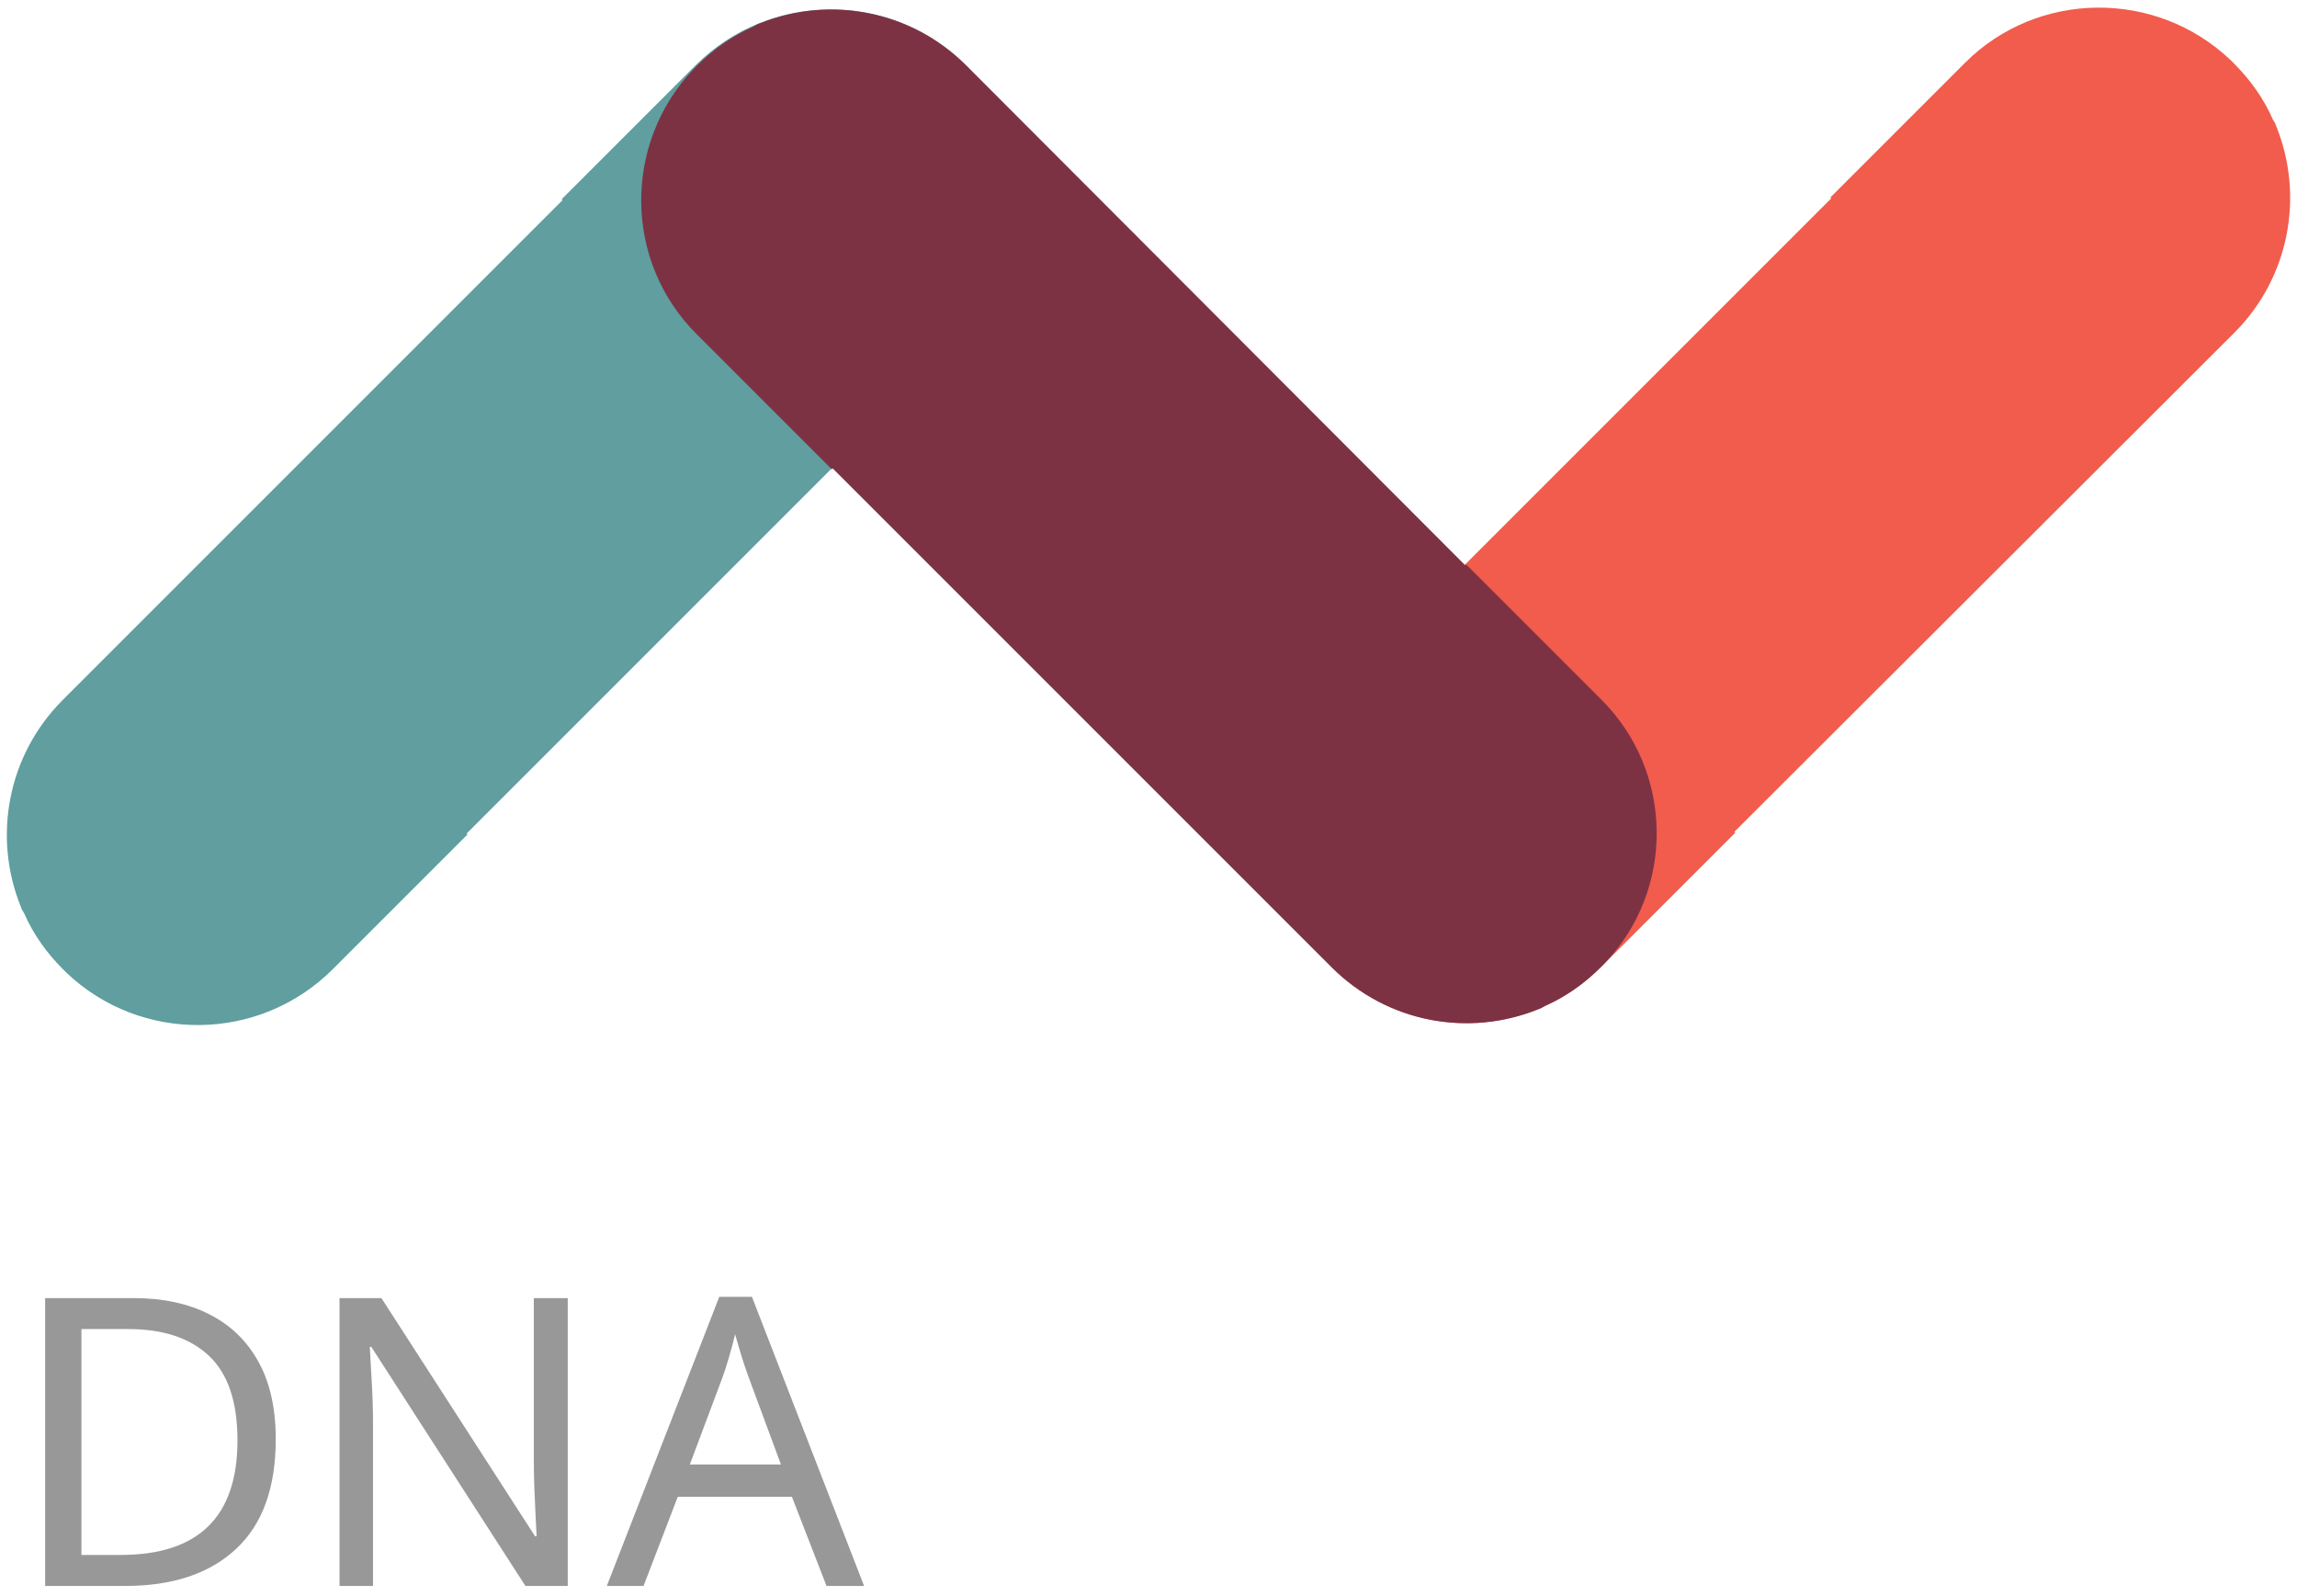
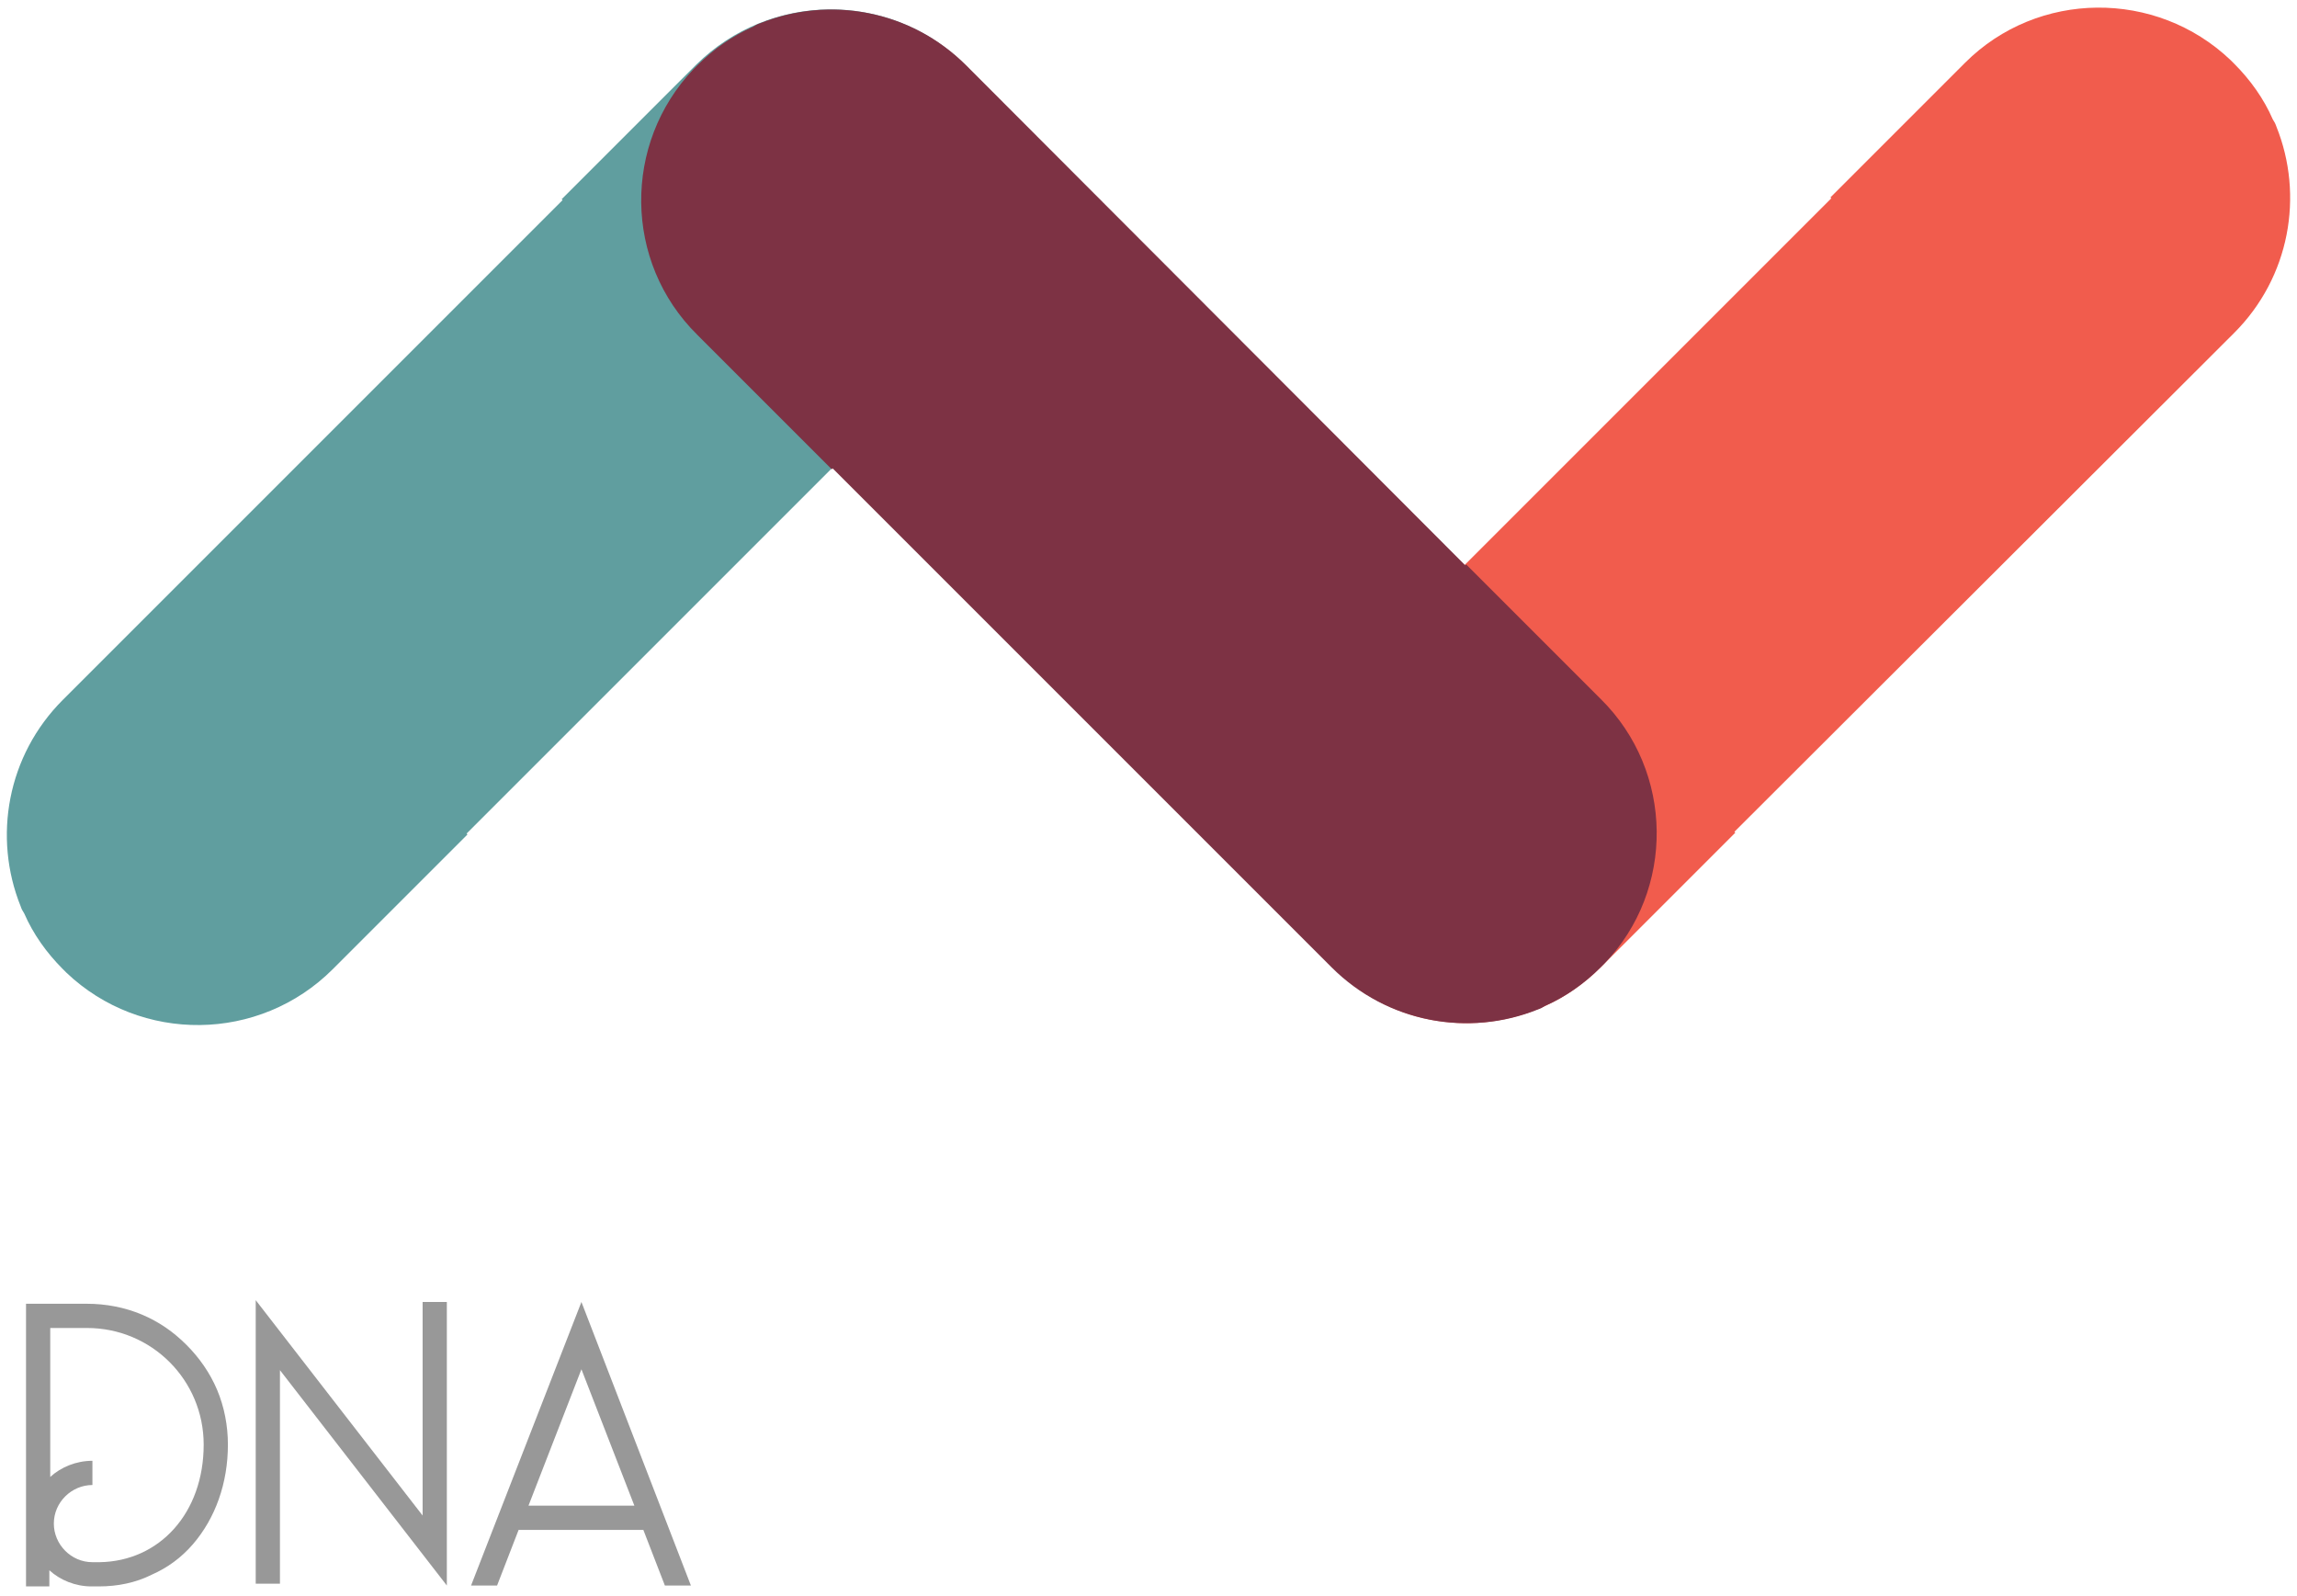
<svg xmlns="http://www.w3.org/2000/svg" version="1.1" id="Layer_1" x="0px" y="0px" width="256px" height="177.8px" viewBox="0 0 256 177.8" style="enable-background:new 0 0 256 177.8;" xml:space="preserve">
-   <path style="fill:#609E9F;" d="M171.4,112.1C171.4,112.1,171.4,112.1,171.4,112.1C171.4,112.1,171.4,112.1,171.4,112.1z" />
-   <text transform="matrix(1 0 0 1 0.6699 176.7463)" style="fill:#989898; font-family:'400ml-Regular'; font-size:44.941px;">DNA</text>
+   <style type="text/css">
+ 	.st0{fill:#609E9F;}
+ 	.st1{enable-background:new    ;}
+ 	.st2{fill:#989898;}
+ 	.st3{fill:#F15C4D;}
+ 	.st4{fill:#7D3244;}
+ </style>
+   <path class="st0" d="M171.4,112.1L171.4,112.1L171.4,112.1z" />
+   <g class="st1">
+     <path class="st2" d="M15.8,146.5c1.9,0.8,3.5,1.9,5,3.4c1.4,1.4,2.6,3.1,3.4,5c0.8,1.9,1.2,4,1.2,6.1c0,4.3-1.4,8.2-3.9,11.1   c-1.3,1.5-2.8,2.6-4.6,3.4c-1.8,0.9-3.8,1.3-5.9,1.3h-0.8c-1.8,0-3.5-0.7-4.7-1.8v1.8H2.9v-31.5h6.8   C11.8,145.3,13.9,145.7,15.8,146.5z M22.7,161c0-7.2-5.8-13-13-13H5.6v16.6c1.2-1.1,2.9-1.8,4.7-1.8v2.7c-2.3,0-4.3,1.9-4.3,4.3   c0,2.3,1.9,4.3,4.3,4.3h0.8C17.8,174,22.7,168.6,22.7,161z" />
+     <path class="st2" d="M49.8,176.7l-18.6-24v23.8h-2.7v-31.6l18.6,24v-23.8h2.7V176.7z" />
+     <path class="st2" d="M64.8,145.1L77,176.7h-2.9l-2.4-6.2H57.8l-2.4,6.2h-2.9L64.8,145.1z M70.7,167.8l-5.9-15.2l-5.9,15.2H70.7z" />
+   </g>
  <g>
-     <path style="fill:#F15C4D;" d="M178.4,107.8l15-15l-0.1-0.1L249,37.1c6.2-6.2,7.8-15.3,4.7-23c0,0,0,0,0,0   c-0.1-0.3-0.2-0.5-0.4-0.8c-1-2.3-2.5-4.4-4.3-6.2l-0.4-0.4C240.3-1.2,227.1-1.1,219,7l-15,15l0.1,0.1l-55.6,55.6   c-6.2,6.2-7.8,15.3-4.7,23c0,0,0,0,0,0c0.1,0.3,0.2,0.5,0.4,0.8c1,2.3,2.5,4.4,4.3,6.2l0.4,0.4C157,116.1,170.2,116,178.4,107.8z" />
-     <path style="fill:#609E9F;" d="M37.1,108l15-15L52,92.9l55.6-55.6c6.2-6.2,7.8-15.3,4.7-23c0,0,0,0,0,0c-0.1-0.3-0.2-0.5-0.4-0.8   c-1-2.3-2.5-4.4-4.3-6.2l-0.4-0.4C99-1,85.8-0.9,77.6,7.2l-15,15l0.1,0.1L7,78c-6.2,6.2-7.8,15.3-4.7,23c0,0,0,0,0,0   c0.1,0.3,0.2,0.5,0.4,0.8c1,2.3,2.5,4.4,4.3,6.2l0.4,0.4C15.7,116.3,28.9,116.2,37.1,108z" />
-     <path style="fill:#7D3244;" d="M178.4,77.9l-15-15l-0.1,0.1L107.7,7.3c-6.2-6.2-15.3-7.8-23-4.7c0,0,0,0,0,0   c-0.3,0.1-0.5,0.2-0.8,0.4c-2.3,1-4.4,2.5-6.2,4.3l-0.4,0.4c-7.9,8.3-7.8,21.5,0.4,29.6l15,15l0.1-0.1l55.6,55.6   c6.2,6.2,15.3,7.8,23,4.7c0,0,0,0,0,0c0.3-0.1,0.5-0.2,0.8-0.4c2.3-1,4.4-2.5,6.2-4.3l0.4-0.4C186.7,99.2,186.6,86,178.4,77.9z" />
+     <path class="st3" d="M178.4,107.8l15-15l-0.1-0.1L249,37.1c6.2-6.2,7.8-15.3,4.7-23l0,0c-0.1-0.3-0.2-0.5-0.4-0.8   c-1-2.3-2.5-4.4-4.3-6.2l-0.4-0.4C240.3-1.2,227.1-1.1,219,7l-15,15l0.1,0.1l-55.6,55.6c-6.2,6.2-7.8,15.3-4.7,23l0,0   c0.1,0.3,0.2,0.5,0.4,0.8c1,2.3,2.5,4.4,4.3,6.2l0.4,0.4C157,116.1,170.2,116,178.4,107.8z" />
+     <path class="st0" d="M37.1,108l15-15L52,92.9l55.6-55.6c6.2-6.2,7.8-15.3,4.7-23l0,0c-0.1-0.3-0.2-0.5-0.4-0.8   c-1-2.3-2.5-4.4-4.3-6.2l-0.4-0.4C99-1,85.8-0.9,77.6,7.2l-15,15l0.1,0.1L7,78c-6.2,6.2-7.8,15.3-4.7,23l0,0   c0.1,0.3,0.2,0.5,0.4,0.8c1,2.3,2.5,4.4,4.3,6.2l0.4,0.4C15.7,116.3,28.9,116.2,37.1,108z" />
+     <path class="st4" d="M178.4,77.9l-15-15l-0.1,0.1L107.7,7.3c-6.2-6.2-15.3-7.8-23-4.7l0,0c-0.3,0.1-0.5,0.2-0.8,0.4   c-2.3,1-4.4,2.5-6.2,4.3l-0.4,0.4c-7.9,8.3-7.8,21.5,0.4,29.6l15,15l0.1-0.1l55.6,55.6c6.2,6.2,15.3,7.8,23,4.7l0,0   c0.3-0.1,0.5-0.2,0.8-0.4c2.3-1,4.4-2.5,6.2-4.3l0.4-0.4C186.7,99.2,186.6,86,178.4,77.9z" />
  </g>
</svg>
